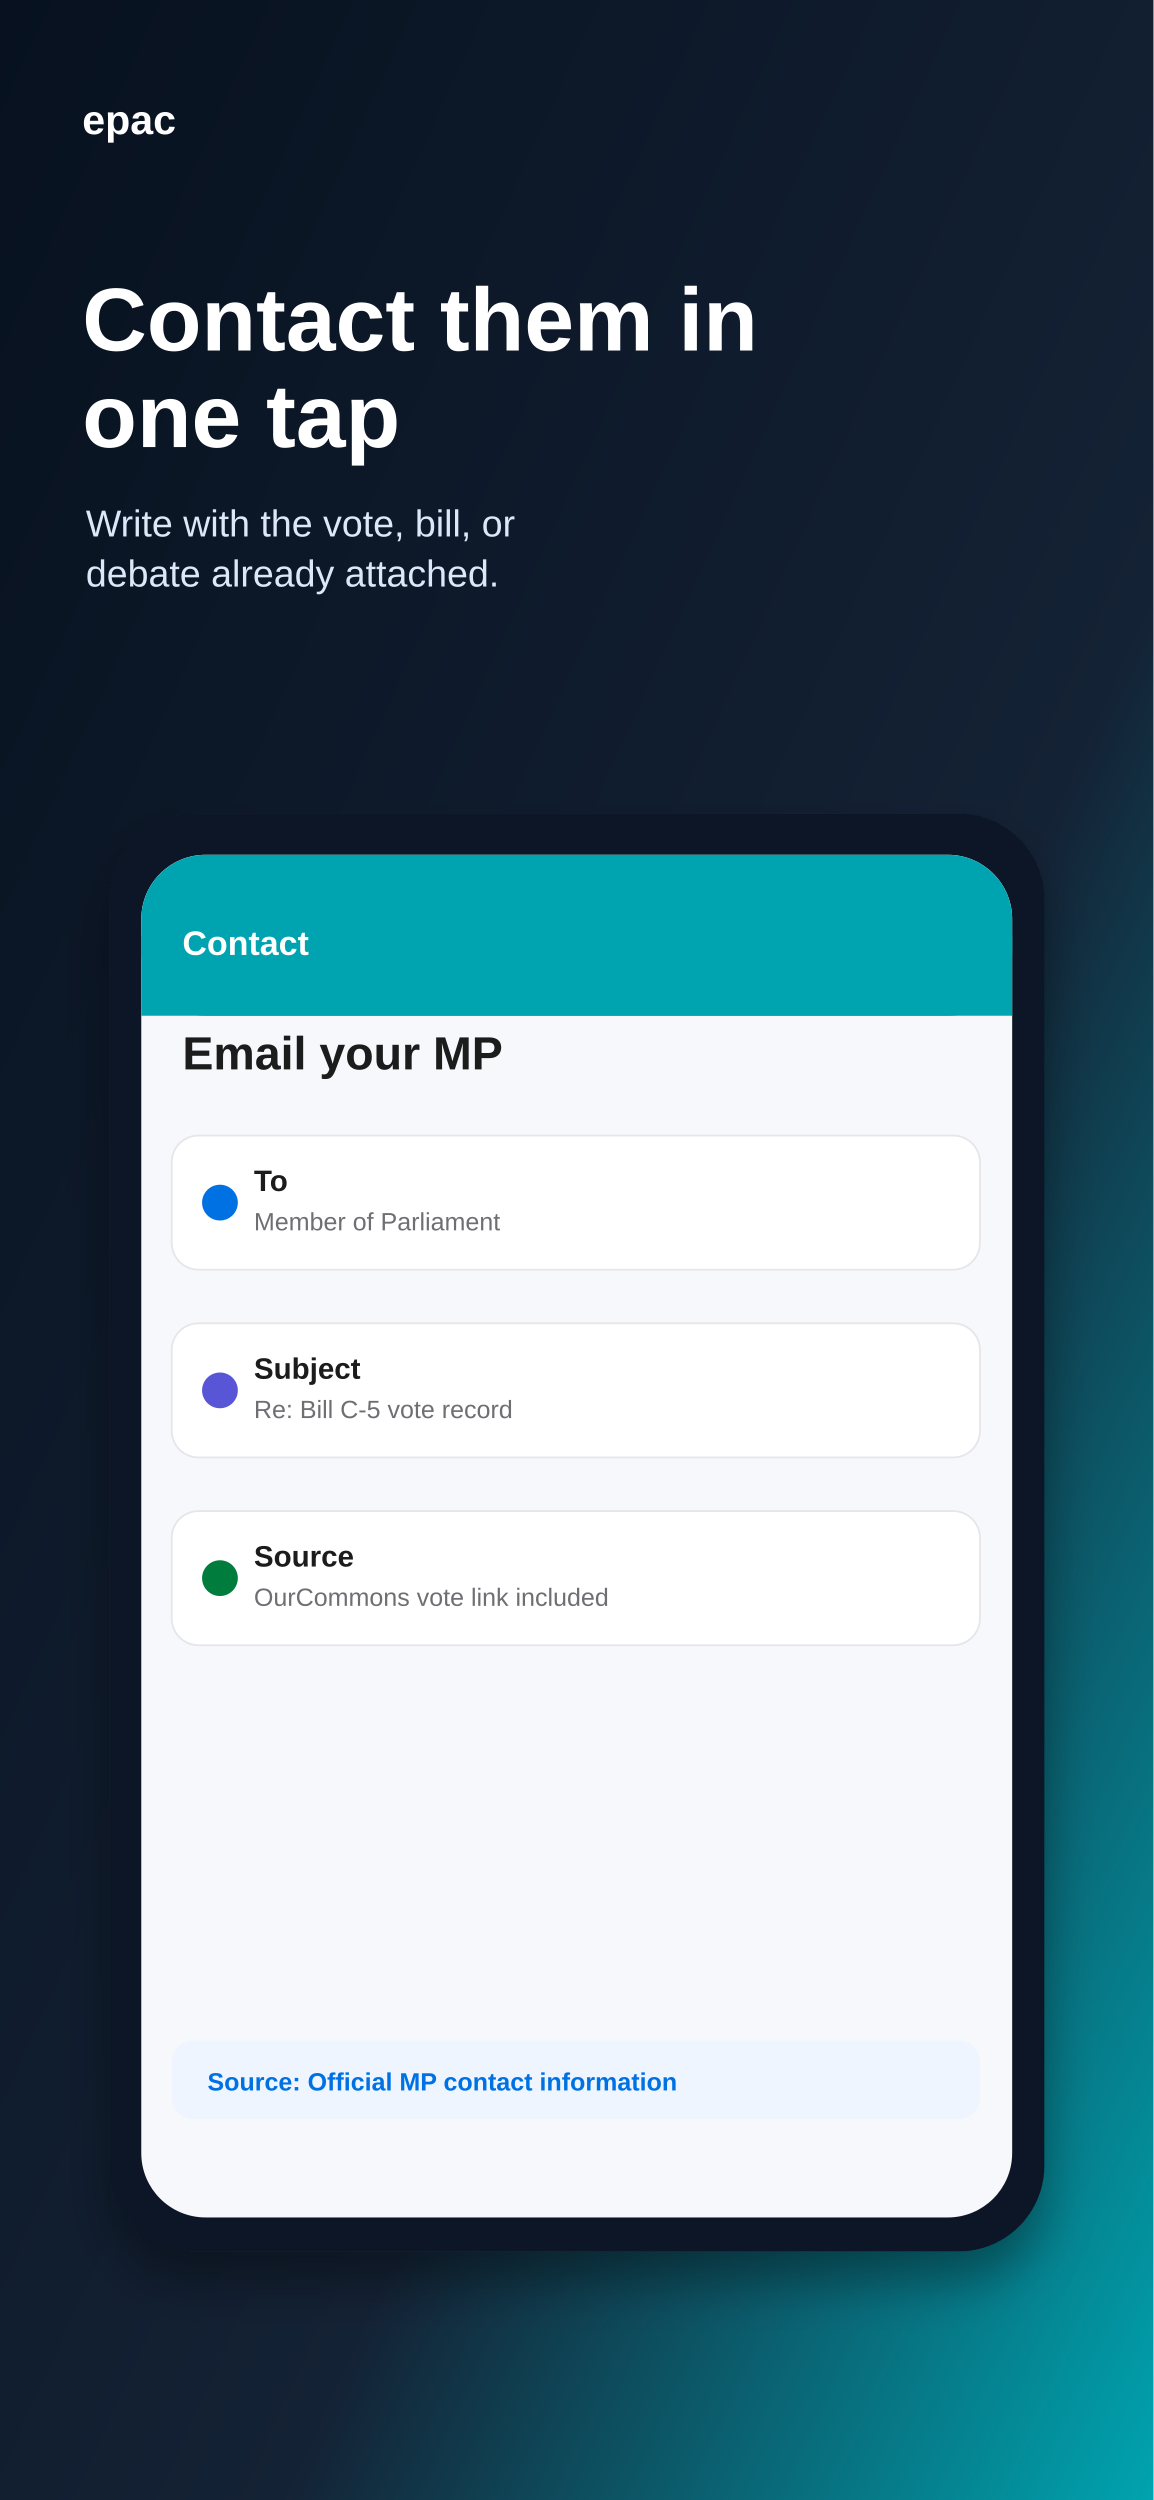
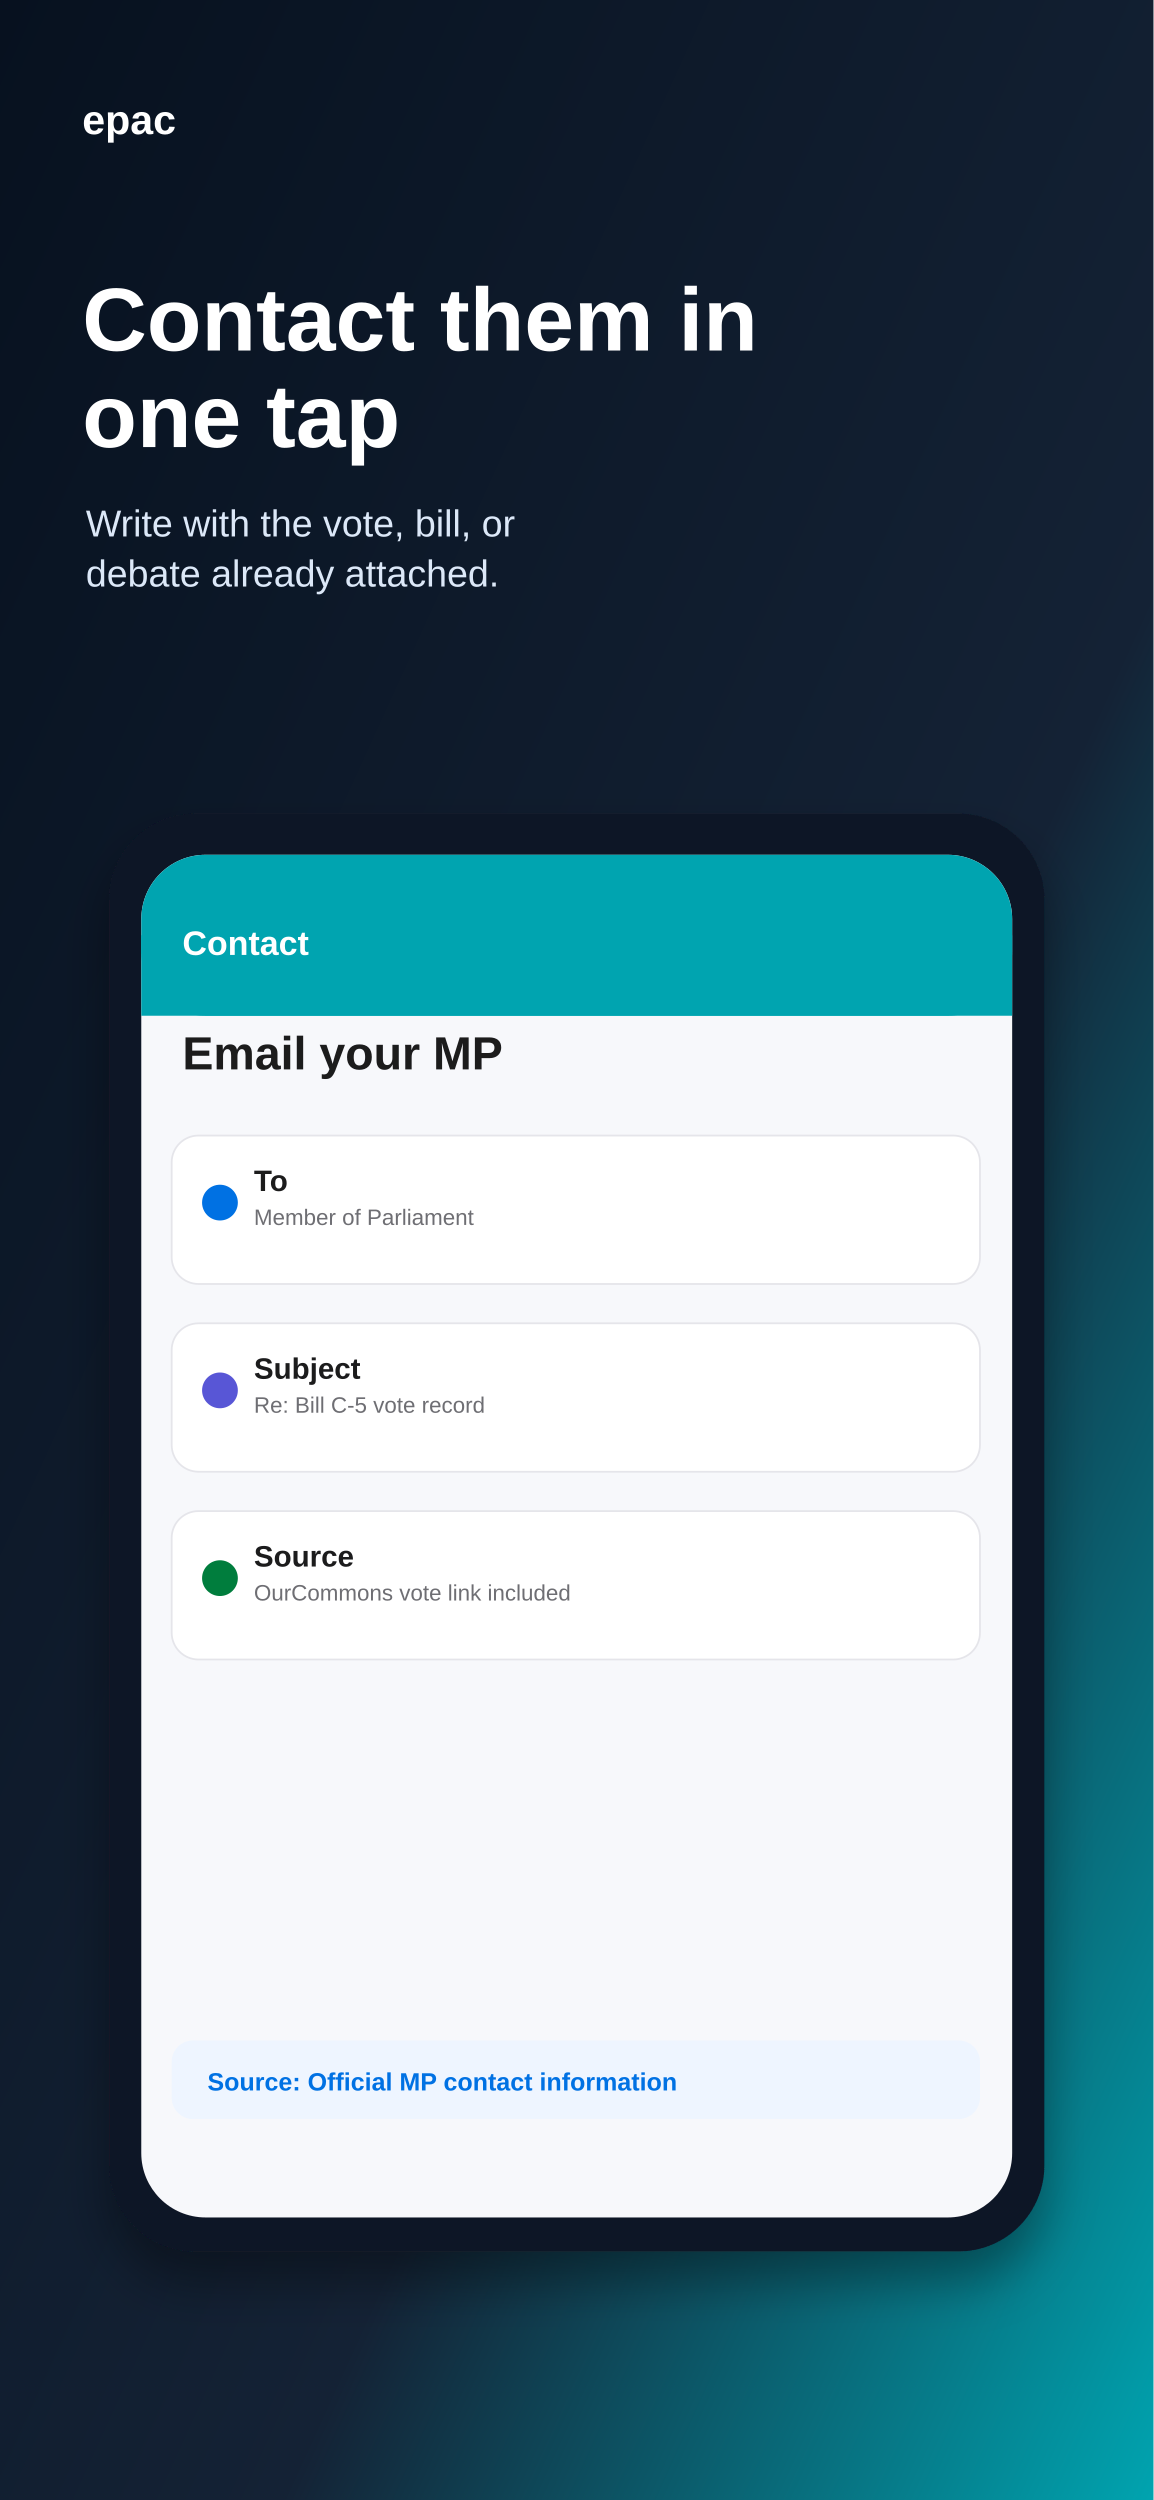
<svg xmlns="http://www.w3.org/2000/svg" width="1290" height="2796" viewBox="0 0 1290 2796">
  <defs>
    <linearGradient id="bg" x1="0" y1="0" x2="1" y2="1">
      <stop offset="0" stop-color="#07111F" />
      <stop offset="0.62" stop-color="#142235" />
      <stop offset="1" stop-color="#00A4B0" />
    </linearGradient>
    <filter id="shadow" x="-18%" y="-18%" width="136%" height="136%">
      <feDropShadow dx="0" dy="34" stdDeviation="28" flood-color="#000000" flood-opacity="0.36" />
    </filter>
  </defs>
  <rect width="1290" height="2796" fill="url(#bg)" />
  <text x="92" y="150" font-family="Cooper Hewitt, Outfit, Helvetica Neue, Arial, sans-serif" font-size="46" font-weight="900" fill="#FFFFFF">epac</text>
  <text x="92" y="392" font-family="Outfit, Helvetica Neue, Arial, sans-serif" font-size="100" font-weight="900" fill="#FFFFFF">Contact them in</text>
  <text x="92" y="500" font-family="Outfit, Helvetica Neue, Arial, sans-serif" font-size="100" font-weight="900" fill="#FFFFFF">one tap</text>
  <text x="96" y="600" font-family="Outfit, Helvetica Neue, Arial, sans-serif" font-size="42" font-weight="500" fill="#DCE8F8">Write with the vote, bill, or</text>
  <text x="96" y="656" font-family="Outfit, Helvetica Neue, Arial, sans-serif" font-size="42" font-weight="500" fill="#DCE8F8">debate already attached.</text>
  <g filter="url(#shadow)">
    <rect x="122" y="910" width="1046" height="1608" rx="96" fill="#111827" />
    <rect x="158" y="956" width="974" height="1524" rx="72" fill="#F7F8FB" />
    <rect x="158" y="956" width="974" height="180" rx="72" fill="#00A4B0" />
    <rect x="158" y="1046" width="974" height="90" fill="#00A4B0" />
    <text x="204" y="1068" font-family="Helvetica Neue, Arial, sans-serif" font-size="38" font-weight="800" fill="#FFFFFF">Contact</text>
    <text x="204" y="1196" font-family="Helvetica Neue, Arial, sans-serif" font-size="52" font-weight="900" fill="#1C1C1E">Email your MP</text>
-     <rect x="192" y="1270" width="904" height="150" rx="30" fill="#FFFFFF" stroke="#E5E5EA" stroke-width="2" />
+     <rect x="192" y="1270" width="904" height="166" rx="30" fill="#FFFFFF" stroke="#E5E5EA" stroke-width="2" />
    <circle cx="246" cy="1345" r="20" fill="#0071E3" />
    <text x="284" y="1332" font-family="Helvetica Neue, Arial, sans-serif" font-size="33" font-weight="800" fill="#1C1C1E">To</text>
-     <text x="284" y="1376" font-family="Helvetica Neue, Arial, sans-serif" font-size="28" font-weight="500" fill="#6E6E73">Member of Parliament</text>
-     <rect x="192" y="1480" width="904" height="150" rx="30" fill="#FFFFFF" stroke="#E5E5EA" stroke-width="2" />
+     <text x="284" y="1370" font-family="Outfit, Helvetica Neue, Arial, sans-serif" font-size="25" font-weight="500" fill="#6E6E73">Member of Parliament</text>
+     <rect x="192" y="1480" width="904" height="166" rx="30" fill="#FFFFFF" stroke="#E5E5EA" stroke-width="2" />
    <circle cx="246" cy="1555" r="20" fill="#5856D6" />
    <text x="284" y="1542" font-family="Helvetica Neue, Arial, sans-serif" font-size="33" font-weight="800" fill="#1C1C1E">Subject</text>
-     <text x="284" y="1586" font-family="Helvetica Neue, Arial, sans-serif" font-size="28" font-weight="500" fill="#6E6E73">Re: Bill C-5 vote record</text>
-     <rect x="192" y="1690" width="904" height="150" rx="30" fill="#FFFFFF" stroke="#E5E5EA" stroke-width="2" />
+     <text x="284" y="1580" font-family="Outfit, Helvetica Neue, Arial, sans-serif" font-size="25" font-weight="500" fill="#6E6E73">Re: Bill C-5 vote record</text>
+     <rect x="192" y="1690" width="904" height="166" rx="30" fill="#FFFFFF" stroke="#E5E5EA" stroke-width="2" />
    <circle cx="246" cy="1765" r="20" fill="#007D3C" />
    <text x="284" y="1752" font-family="Helvetica Neue, Arial, sans-serif" font-size="33" font-weight="800" fill="#1C1C1E">Source</text>
-     <text x="284" y="1796" font-family="Helvetica Neue, Arial, sans-serif" font-size="28" font-weight="500" fill="#6E6E73">OurCommons vote link included</text>
+     <text x="284" y="1790" font-family="Outfit, Helvetica Neue, Arial, sans-serif" font-size="25" font-weight="500" fill="#6E6E73">OurCommons vote link included</text>
    <rect x="192" y="2282" width="904" height="88" rx="24" fill="#EEF5FF" />
    <text x="232" y="2338" font-family="Helvetica Neue, Arial, sans-serif" font-size="28" font-weight="700" fill="#0071E3">Source: Official MP contact information</text>
  </g>
</svg>
